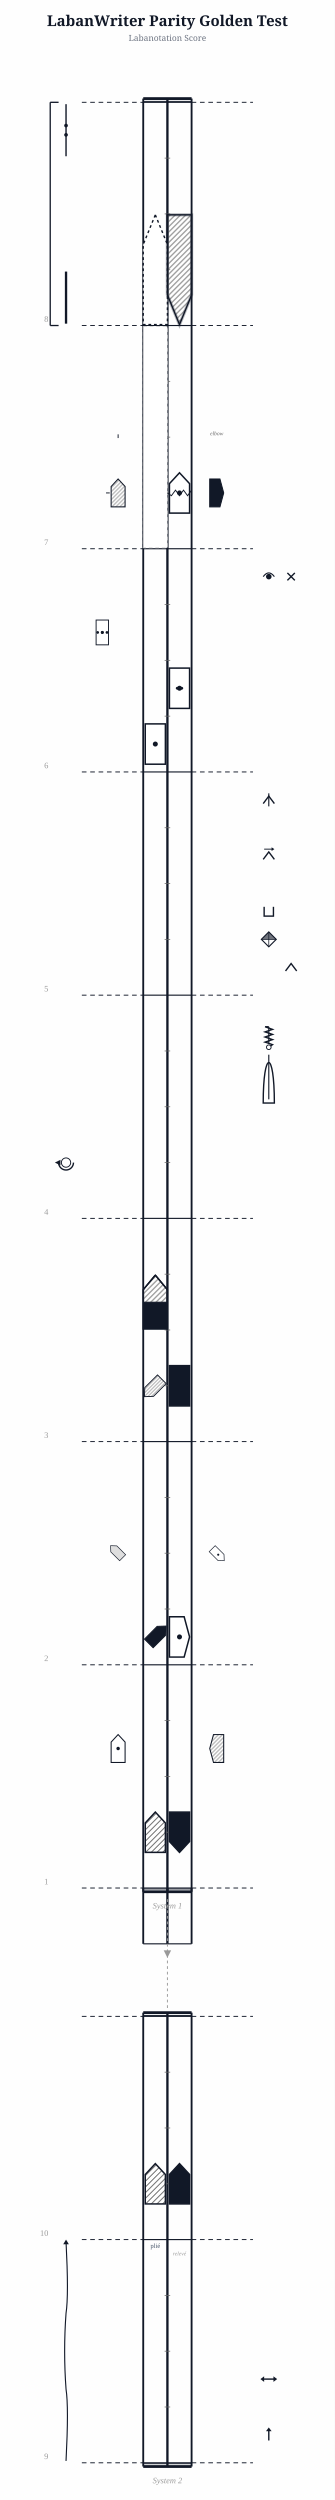
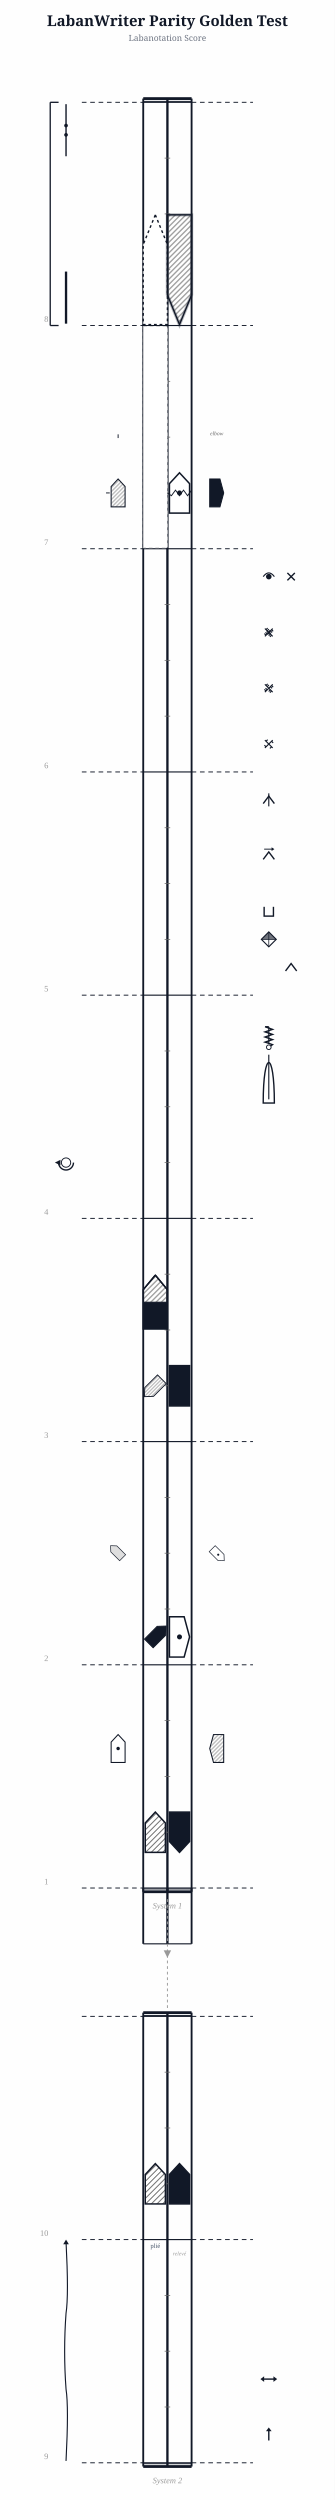
<svg xmlns="http://www.w3.org/2000/svg" width="360" height="2688" viewBox="0 0 360 2688">
  <rect x="0" y="0" width="360" height="2688" fill="#fefefe" />
  <defs>
    <pattern id="laban-hatch" patternUnits="userSpaceOnUse" width="4" height="4" patternTransform="rotate(45)">
      <line x1="0" y1="0" x2="0" y2="4" stroke="#555" stroke-width="1.5" />
    </pattern>
    <marker id="arrow" viewBox="0 0 10 10" refX="8" refY="5" markerWidth="6" markerHeight="6" orient="auto-start-reverse">
      <path d="M 0 0 L 10 5 L 0 10 Z" fill="#111827" />
    </marker>
    <symbol id="laban-dir-backward-high" viewBox="-2.0 -2.0 24.0 44.0">
      <path d="M 0.0 0.0 L 20.0 0.0 L 20.0 29.2 L 10.0 40.0 L 0.0 29.2 Z" fill="url(#laban-hatch)" stroke="#111827" stroke-width="1.5" />
    </symbol>
    <symbol id="laban-dir-backward-low" viewBox="-2.0 -2.0 24.0 44.0">
      <path d="M 0.0 0.0 L 20.0 0.0 L 20.0 29.2 L 10.0 40.0 L 0.0 29.2 Z" fill="#111827" stroke="#111827" stroke-width="1.5" />
    </symbol>
    <symbol id="laban-dir-diagonal_backward_left-middle" viewBox="-13.2 -3.2 39.3 39.3">
      <path d="M -11.2 12.9 L 2.9 -1.2 L 23.6 19.4 L 24.1 34.1 L 9.4 33.6 Z" fill="#ffffff" stroke="#111827" stroke-width="1.5" />
      <circle cx="10.0" cy="20.0" r="2.5" fill="#111827" />
    </symbol>
    <symbol id="laban-dir-diagonal_backward_right-high" viewBox="-6.1 -3.2 39.3 39.3">
      <path d="M 17.1 -1.2 L 31.2 12.9 L 10.6 33.6 L -4.1 34.1 L -3.6 19.4 Z" fill="url(#laban-hatch)" stroke="#111827" stroke-width="1.5" />
    </symbol>
    <symbol id="laban-dir-diagonal_forward_left-low" viewBox="-13.2 3.9 39.3 39.3">
      <path d="M 24.1 5.9 L 23.6 20.6 L 2.9 41.2 L -11.2 27.1 L 9.4 6.4 Z" fill="#111827" stroke="#111827" stroke-width="1.5" />
    </symbol>
    <symbol id="laban-dir-diagonal_forward_right-high" viewBox="-6.1 3.9 39.3 39.3">
      <path d="M -4.1 5.9 L 10.6 6.4 L 31.2 27.1 L 17.1 41.2 L -3.6 20.6 Z" fill="url(#laban-hatch)" stroke="#111827" stroke-width="1.5" />
    </symbol>
    <symbol id="laban-dir-forward-high" viewBox="-2.0 -2.0 24.0 44.0">
      <path d="M 10.0 0.0 L 20.0 10.8 L 20.0 40.0 L 0.0 40.0 L 0.0 10.8 Z" fill="url(#laban-hatch)" stroke="#111827" stroke-width="1.5" />
    </symbol>
    <symbol id="laban-dir-forward-low" viewBox="-2.0 -2.0 24.0 44.0">
      <path d="M 10.0 0.0 L 20.0 10.8 L 20.0 40.0 L 0.0 40.0 L 0.0 10.8 Z" fill="#111827" stroke="#111827" stroke-width="1.5" />
    </symbol>
    <symbol id="laban-dir-forward-middle" viewBox="-2.0 -2.0 24.0 44.0">
      <path d="M 10.0 0.0 L 20.0 10.8 L 20.0 40.0 L 0.0 40.0 L 0.0 10.8 Z" fill="#ffffff" stroke="#111827" stroke-width="1.5" />
      <circle cx="10.0" cy="20.0" r="2.5" fill="#111827" />
    </symbol>
    <symbol id="laban-dir-left-high" viewBox="-2.0 -2.0 24.0 44.0">
      <path d="M 20.0 0.0 L 20.0 40.0 L 5.4 40.0 L 0.0 20.0 L 5.4 0.0 Z" fill="url(#laban-hatch)" stroke="#111827" stroke-width="1.5" />
    </symbol>
    <symbol id="laban-dir-place-low" viewBox="-2.0 -2.0 24.0 44.0">
      <path d="M 0.0 0.0 L 20.0 0.0 L 20.0 40.0 L 0.0 40.0 Z" fill="#111827" stroke="#111827" stroke-width="1.5" />
-     </symbol>
-     <symbol id="laban-dir-place-middle" viewBox="-2.0 -2.0 24.0 44.0">
-       <path d="M 0.0 0.0 L 20.0 0.0 L 20.0 40.0 L 0.0 40.0 Z" fill="#ffffff" stroke="#111827" stroke-width="1.5" />
-       <circle cx="10.0" cy="20.0" r="2.5" fill="#111827" />
    </symbol>
    <symbol id="laban-dir-right-low" viewBox="-2.0 -2.0 24.0 44.0">
      <path d="M 0.0 0.0 L 14.6 0.0 L 20.0 20.0 L 14.6 40.0 L 0.0 40.0 Z" fill="#111827" stroke="#111827" stroke-width="1.5" />
    </symbol>
    <symbol id="laban-dir-right-middle" viewBox="-2.0 -2.0 24.0 44.0">
      <path d="M 0.0 0.0 L 14.6 0.0 L 20.0 20.0 L 14.6 40.0 L 0.0 40.0 Z" fill="#ffffff" stroke="#111827" stroke-width="1.5" />
      <circle cx="10.0" cy="20.0" r="2.5" fill="#111827" />
    </symbol>
  </defs>
  <text x="180.0" y="28" text-anchor="middle" font-size="16" font-weight="700" font-family="serif" fill="#111827">LabanWriter Parity Golden Test</text>
  <text x="180.0" y="44" text-anchor="middle" font-size="9" font-family="serif" fill="#6b7280">Labanotation Score</text>
  <g class="laban-system" data-system="1" data-measures="1-8">
    <line x1="154.0" y1="106.0" x2="154.0" y2="2034.0" stroke="#111827" stroke-width="2" />
    <line x1="206.0" y1="106.0" x2="206.0" y2="2034.0" stroke="#111827" stroke-width="2" />
    <line x1="180.0" y1="106.0" x2="180.0" y2="2034.0" stroke="#111827" stroke-width="2.5" />
    <line x1="154.0" y1="2030.0" x2="206.0" y2="2030.0" stroke="#111827" stroke-width="1.2" />
    <line x1="88.0" y1="2030.0" x2="154.0" y2="2030.0" stroke="#111827" stroke-width="1" stroke-dasharray="5,4" />
    <line x1="206.0" y1="2030.0" x2="272.0" y2="2030.0" stroke="#111827" stroke-width="1" stroke-dasharray="5,4" />
    <line x1="177.0" y1="1970.0" x2="183.0" y2="1970.0" stroke="#666" stroke-width="0.8" />
    <line x1="177.0" y1="1910.0" x2="183.0" y2="1910.0" stroke="#666" stroke-width="0.8" />
    <line x1="177.0" y1="1850.0" x2="183.0" y2="1850.0" stroke="#666" stroke-width="0.8" />
    <line x1="154.0" y1="1790.0" x2="206.0" y2="1790.0" stroke="#111827" stroke-width="1.2" />
    <line x1="88.0" y1="1790.0" x2="154.0" y2="1790.0" stroke="#111827" stroke-width="1" stroke-dasharray="5,4" />
    <line x1="206.0" y1="1790.0" x2="272.0" y2="1790.0" stroke="#111827" stroke-width="1" stroke-dasharray="5,4" />
    <line x1="177.0" y1="1730.0" x2="183.0" y2="1730.0" stroke="#666" stroke-width="0.8" />
    <line x1="177.0" y1="1670.0" x2="183.0" y2="1670.0" stroke="#666" stroke-width="0.8" />
    <line x1="177.0" y1="1610.0" x2="183.0" y2="1610.0" stroke="#666" stroke-width="0.8" />
    <line x1="154.0" y1="1550.0" x2="206.0" y2="1550.0" stroke="#111827" stroke-width="1.2" />
    <line x1="88.0" y1="1550.0" x2="154.0" y2="1550.0" stroke="#111827" stroke-width="1" stroke-dasharray="5,4" />
    <line x1="206.0" y1="1550.0" x2="272.0" y2="1550.0" stroke="#111827" stroke-width="1" stroke-dasharray="5,4" />
    <line x1="177.0" y1="1490.0" x2="183.0" y2="1490.0" stroke="#666" stroke-width="0.8" />
    <line x1="177.0" y1="1430.0" x2="183.0" y2="1430.0" stroke="#666" stroke-width="0.8" />
    <line x1="177.0" y1="1370.0" x2="183.0" y2="1370.0" stroke="#666" stroke-width="0.8" />
    <line x1="154.0" y1="1310.0" x2="206.0" y2="1310.0" stroke="#111827" stroke-width="1.2" />
    <line x1="88.0" y1="1310.0" x2="154.0" y2="1310.0" stroke="#111827" stroke-width="1" stroke-dasharray="5,4" />
    <line x1="206.0" y1="1310.0" x2="272.0" y2="1310.0" stroke="#111827" stroke-width="1" stroke-dasharray="5,4" />
    <line x1="177.0" y1="1250.0" x2="183.0" y2="1250.0" stroke="#666" stroke-width="0.8" />
    <line x1="177.0" y1="1190.0" x2="183.0" y2="1190.0" stroke="#666" stroke-width="0.8" />
    <line x1="177.0" y1="1130.0" x2="183.0" y2="1130.0" stroke="#666" stroke-width="0.8" />
    <line x1="154.0" y1="1070.0" x2="206.0" y2="1070.0" stroke="#111827" stroke-width="1.2" />
    <line x1="88.0" y1="1070.0" x2="154.0" y2="1070.0" stroke="#111827" stroke-width="1" stroke-dasharray="5,4" />
    <line x1="206.0" y1="1070.0" x2="272.0" y2="1070.0" stroke="#111827" stroke-width="1" stroke-dasharray="5,4" />
    <line x1="177.0" y1="1010.0" x2="183.0" y2="1010.0" stroke="#666" stroke-width="0.8" />
    <line x1="177.0" y1="950.0" x2="183.0" y2="950.0" stroke="#666" stroke-width="0.8" />
    <line x1="177.0" y1="890.0" x2="183.0" y2="890.0" stroke="#666" stroke-width="0.8" />
    <line x1="154.0" y1="830.0" x2="206.0" y2="830.0" stroke="#111827" stroke-width="1.2" />
    <line x1="88.0" y1="830.0" x2="154.0" y2="830.0" stroke="#111827" stroke-width="1" stroke-dasharray="5,4" />
    <line x1="206.0" y1="830.0" x2="272.0" y2="830.0" stroke="#111827" stroke-width="1" stroke-dasharray="5,4" />
    <line x1="177.0" y1="770.0" x2="183.0" y2="770.0" stroke="#666" stroke-width="0.8" />
    <line x1="177.0" y1="710.0" x2="183.0" y2="710.0" stroke="#666" stroke-width="0.8" />
    <line x1="177.0" y1="650.0" x2="183.0" y2="650.0" stroke="#666" stroke-width="0.8" />
    <line x1="154.0" y1="590.0" x2="206.0" y2="590.0" stroke="#111827" stroke-width="1.2" />
    <line x1="88.0" y1="590.0" x2="154.0" y2="590.0" stroke="#111827" stroke-width="1" stroke-dasharray="5,4" />
    <line x1="206.0" y1="590.0" x2="272.0" y2="590.0" stroke="#111827" stroke-width="1" stroke-dasharray="5,4" />
    <line x1="177.0" y1="530.0" x2="183.0" y2="530.0" stroke="#666" stroke-width="0.8" />
    <line x1="177.0" y1="470.0" x2="183.0" y2="470.0" stroke="#666" stroke-width="0.8" />
    <line x1="177.0" y1="410.0" x2="183.0" y2="410.0" stroke="#666" stroke-width="0.8" />
    <line x1="154.0" y1="350.0" x2="206.0" y2="350.0" stroke="#111827" stroke-width="1.2" />
    <line x1="88.0" y1="350.0" x2="154.0" y2="350.0" stroke="#111827" stroke-width="1" stroke-dasharray="5,4" />
    <line x1="206.0" y1="350.0" x2="272.0" y2="350.0" stroke="#111827" stroke-width="1" stroke-dasharray="5,4" />
    <line x1="154.0" y1="110.0" x2="206.0" y2="110.0" stroke="#111827" stroke-width="1.2" />
    <line x1="88.0" y1="110.0" x2="154.0" y2="110.0" stroke="#111827" stroke-width="1" stroke-dasharray="5,4" />
    <line x1="206.0" y1="110.0" x2="272.0" y2="110.0" stroke="#111827" stroke-width="1" stroke-dasharray="5,4" />
    <line x1="177.0" y1="290.0" x2="183.0" y2="290.0" stroke="#666" stroke-width="0.8" />
    <line x1="177.0" y1="230.0" x2="183.0" y2="230.0" stroke="#666" stroke-width="0.8" />
    <line x1="177.0" y1="170.0" x2="183.0" y2="170.0" stroke="#666" stroke-width="0.8" />
    <line x1="154.0" y1="2034.0" x2="206.0" y2="2034.0" stroke="#111827" stroke-width="3" />
    <line x1="154.0" y1="2031.0" x2="206.0" y2="2031.0" stroke="#111827" stroke-width="1" />
    <line x1="154.0" y1="109.0" x2="206.0" y2="109.0" stroke="#111827" stroke-width="1" />
    <line x1="154.0" y1="106.0" x2="206.0" y2="106.0" stroke="#111827" stroke-width="3" />
    <g class="laban-starting-position">
      <line x1="154.0" y1="2030.0" x2="154.0" y2="2090.0" stroke="#111827" stroke-width="2" />
      <line x1="180.0" y1="2030.0" x2="180.0" y2="2090.0" stroke="#111827" stroke-width="2.5" />
      <line x1="206.0" y1="2030.0" x2="206.0" y2="2090.0" stroke="#111827" stroke-width="2" />
      <line x1="154.0" y1="2090.0" x2="206.0" y2="2090.0" stroke="#111827" stroke-width="1.2" />
    </g>
    <text x="52.0" y="2026.0" text-anchor="end" font-size="9" fill="#999">1</text>
    <text x="52.0" y="1786.0" text-anchor="end" font-size="9" fill="#999">2</text>
    <text x="52.0" y="1546.0" text-anchor="end" font-size="9" fill="#999">3</text>
    <text x="52.0" y="1306.0" text-anchor="end" font-size="9" fill="#999">4</text>
    <text x="52.0" y="1066.0" text-anchor="end" font-size="9" fill="#999">5</text>
    <text x="52.0" y="826.0" text-anchor="end" font-size="9" fill="#999">6</text>
    <text x="52.0" y="586.0" text-anchor="end" font-size="9" fill="#999">7</text>
    <text x="52.0" y="346.0" text-anchor="end" font-size="9" fill="#999">8</text>
    <text x="180.0" y="2052.0" text-anchor="middle" font-size="9" font-style="italic" fill="#999">System 1</text>
  </g>
  <line x1="180.0" y1="2042.0" x2="180.0" y2="2160.0" stroke="#999" stroke-width="1" stroke-dasharray="3,3" />
  <polygon points="176.0,2097.0 184.0,2097.0 180.0,2105.0" fill="#999" />
  <g class="laban-system" data-system="2" data-measures="9-10">
    <line x1="154.0" y1="2164.0" x2="154.0" y2="2652.0" stroke="#111827" stroke-width="2" />
    <line x1="206.0" y1="2164.0" x2="206.0" y2="2652.0" stroke="#111827" stroke-width="2" />
    <line x1="180.0" y1="2164.0" x2="180.0" y2="2652.0" stroke="#111827" stroke-width="2.5" />
    <line x1="154.0" y1="2648.0" x2="206.0" y2="2648.0" stroke="#111827" stroke-width="1.2" />
    <line x1="88.0" y1="2648.0" x2="154.0" y2="2648.0" stroke="#111827" stroke-width="1" stroke-dasharray="5,4" />
    <line x1="206.0" y1="2648.0" x2="272.0" y2="2648.0" stroke="#111827" stroke-width="1" stroke-dasharray="5,4" />
    <line x1="177.0" y1="2588.0" x2="183.0" y2="2588.0" stroke="#666" stroke-width="0.8" />
    <line x1="177.0" y1="2528.0" x2="183.0" y2="2528.0" stroke="#666" stroke-width="0.8" />
    <line x1="177.0" y1="2468.0" x2="183.0" y2="2468.0" stroke="#666" stroke-width="0.8" />
    <line x1="154.0" y1="2408.0" x2="206.0" y2="2408.0" stroke="#111827" stroke-width="1.2" />
    <line x1="88.0" y1="2408.0" x2="154.0" y2="2408.0" stroke="#111827" stroke-width="1" stroke-dasharray="5,4" />
    <line x1="206.0" y1="2408.0" x2="272.0" y2="2408.0" stroke="#111827" stroke-width="1" stroke-dasharray="5,4" />
    <line x1="154.0" y1="2168.0" x2="206.0" y2="2168.0" stroke="#111827" stroke-width="1.2" />
    <line x1="88.0" y1="2168.0" x2="154.0" y2="2168.0" stroke="#111827" stroke-width="1" stroke-dasharray="5,4" />
    <line x1="206.0" y1="2168.0" x2="272.0" y2="2168.0" stroke="#111827" stroke-width="1" stroke-dasharray="5,4" />
    <line x1="177.0" y1="2348.0" x2="183.0" y2="2348.0" stroke="#666" stroke-width="0.8" />
    <line x1="177.0" y1="2288.0" x2="183.0" y2="2288.0" stroke="#666" stroke-width="0.8" />
    <line x1="177.0" y1="2228.0" x2="183.0" y2="2228.0" stroke="#666" stroke-width="0.8" />
    <line x1="154.0" y1="2652.0" x2="206.0" y2="2652.0" stroke="#111827" stroke-width="3" />
    <line x1="154.0" y1="2649.0" x2="206.0" y2="2649.0" stroke="#111827" stroke-width="1" />
    <line x1="154.0" y1="2167.0" x2="206.0" y2="2167.0" stroke="#111827" stroke-width="1" />
    <line x1="154.0" y1="2164.0" x2="206.0" y2="2164.0" stroke="#111827" stroke-width="3" />
    <text x="52.0" y="2644.0" text-anchor="end" font-size="9" fill="#999">9</text>
    <text x="52.0" y="2404.0" text-anchor="end" font-size="9" fill="#999">10</text>
    <text x="180.0" y="2670.0" text-anchor="middle" font-size="9" font-style="italic" fill="#999">System 2</text>
  </g>
  <g class="laban-symbol" data-symbol-id="support.step.forward" data-direction="forward" data-level="high">
    <use href="#laban-dir-forward-high" x="154.0" y="1911.0" width="26.0" height="118.0" />
  </g>
  <g class="laban-symbol" data-symbol-id="support.step.forward" data-direction="backward" data-level="low">
    <use href="#laban-dir-backward-low" x="180.0" y="1911.0" width="26.0" height="118.0" />
  </g>
  <g class="laban-symbol" data-symbol-id="direction.forward" data-direction="forward" data-level="middle">
    <use href="#laban-dir-forward-middle" x="118.0" y="1851.0" width="18.0" height="58.0" />
  </g>
  <g class="laban-symbol" data-symbol-id="direction.left" data-direction="left" data-level="high">
    <use href="#laban-dir-left-high" x="224.0" y="1851.0" width="18.0" height="58.0" />
  </g>
  <g class="laban-symbol" data-symbol-id="support.step.forward" data-direction="right" data-level="middle">
    <use href="#laban-dir-right-middle" x="180.0" y="1731.0" width="26.0" height="58.0" />
  </g>
  <g class="laban-symbol" data-symbol-id="support.step.forward" data-direction="diagonal_forward_left" data-level="low">
    <use href="#laban-dir-diagonal_forward_left-low" x="154.0" y="1731.0" width="26.0" height="58.0" />
  </g>
  <g class="laban-symbol" data-symbol-id="direction.forward" data-direction="diagonal_forward_right" data-level="high">
    <use href="#laban-dir-diagonal_forward_right-high" x="118.0" y="1611.0" width="18.0" height="118.0" />
  </g>
  <g class="laban-symbol" data-symbol-id="direction.forward" data-direction="diagonal_backward_left" data-level="middle">
    <use href="#laban-dir-diagonal_backward_left-middle" x="224.0" y="1611.0" width="18.0" height="118.0" />
  </g>
  <g class="laban-symbol" data-symbol-id="support.step.forward" data-direction="diagonal_backward_right" data-level="high">
    <use href="#laban-dir-diagonal_backward_right-high" x="154.0" y="1431.0" width="26.0" height="118.0" />
  </g>
  <g class="laban-symbol" data-symbol-id="support.step.forward" data-direction="place" data-level="low">
    <use href="#laban-dir-place-low" x="180.0" y="1431.0" width="26.0" height="118.0" />
  </g>
  <g class="laban-symbol" data-symbol-id="support.step.forward" data-direction="forward" data-level="middle">
    <defs>
      <clipPath id="upper-clip-0">
        <rect x="154.0" y="1371.0" width="26.0" height="29.0" />
      </clipPath>
      <clipPath id="lower-clip-0">
        <rect x="154.0" y="1400.0" width="26.0" height="29.0" />
      </clipPath>
    </defs>
    <path d="M 167.0 1371.0 L 180.0 1386.7 L 180.0 1429.0 L 154.0 1429.0 L 154.0 1386.7 Z" clip-path="url(#upper-clip-0)" fill="url(#laban-hatch)" stroke="#111827" stroke-width="1.5" />
    <path d="M 167.0 1371.0 L 180.0 1386.7 L 180.0 1429.0 L 154.0 1429.0 L 154.0 1386.7 Z" clip-path="url(#lower-clip-0)" fill="#111827" stroke="#111827" stroke-width="1.5" />
    <line x1="154.0" y1="1400.0" x2="180.0" y2="1400.0" stroke="#111827" stroke-width="0.8" />
    <path d="M 167.0 1371.0 L 180.0 1386.7 L 180.0 1429.0 L 154.0 1429.0 L 154.0 1386.7 Z" fill="none" stroke="#111827" stroke-width="1.5" />
  </g>
-   <g class="laban-symbol" data-symbol-id="flexion.knee.90" data-direction="place" data-level="middle">
-     <use href="#laban-dir-place-middle" x="154.0" y="771.0" width="26.0" height="58.0" />
-     <circle cx="167.0" cy="800.0" r="1.5" fill="#111827" />
-   </g>
-   <g class="laban-symbol" data-symbol-id="flexion.knee.90" data-direction="place" data-level="middle">
-     <use href="#laban-dir-place-middle" x="180.0" y="711.0" width="26.0" height="58.0" />
-     <circle cx="190.5" cy="740.0" r="1.5" fill="#111827" />
-     <circle cx="195.5" cy="740.0" r="1.5" fill="#111827" />
-   </g>
-   <g class="laban-symbol" data-symbol-id="flexion.hip.90" data-direction="place" data-level="middle">
-     <use href="#laban-dir-place-middle" x="102.0" y="651.0" width="16.0" height="58.0" />
-     <circle cx="105.0" cy="680.0" r="1.5" fill="#111827" />
-     <circle cx="110.0" cy="680.0" r="1.5" fill="#111827" />
-     <circle cx="115.0" cy="680.0" r="1.5" fill="#111827" />
-   </g>
  <g class="laban-symbol whitespace" data-symbol-id="support.step.forward">
    <rect x="154" y="351.0" width="26" height="238.0" fill="white" stroke="#ccc" stroke-width="0.8" stroke-dasharray="4,3" />
  </g>
  <g class="laban-symbol" data-symbol-id="support.step.forward" data-direction="forward" data-level="middle">
    <use href="#laban-dir-forward-middle" x="180.0" y="471.0" width="26.0" height="118.0" />
    <polyline points="180.0,530.0 184.3,533.0 188.7,527.0 193.0,533.0 197.3,527.0 201.7,533.0 206.0,527.0" fill="none" stroke="#111827" stroke-width="1" />
  </g>
  <g class="laban-symbol" data-symbol-id="direction.forward" data-direction="forward" data-level="high">
    <use href="#laban-dir-forward-high" x="118.0" y="471.0" width="18.0" height="118.0" />
    <line x1="127.0" y1="471.0" x2="127.0" y2="467.0" stroke="#111827" stroke-width="1" />
    <line x1="118.0" y1="530.0" x2="114.0" y2="530.0" stroke="#111827" stroke-width="1" />
  </g>
  <g class="laban-symbol" data-symbol-id="direction.forward" data-direction="right" data-level="low">
    <use href="#laban-dir-right-low" x="224.0" y="471.0" width="18.0" height="118.0" />
    <text x="233.0" y="468.0" text-anchor="middle" font-size="6" font-style="italic" fill="#666">elbow</text>
    <circle cx="230.5" cy="530.0" r="1.5" fill="#111827" />
    <circle cx="235.5" cy="530.0" r="1.5" fill="#111827" />
  </g>
  <g class="laban-symbol" data-symbol-id="support.step.forward" data-direction="forward" data-level="middle">
    <path d="M 167.0 231.0 L 180.0 262.9 L 180.0 349.0 L 154.0 349.0 L 154.0 262.9 Z" fill="#ffffff" stroke="#111827" stroke-width="1.5" stroke-dasharray="3,3" />
  </g>
  <g class="laban-symbol" data-symbol-id="support.step.forward" data-direction="backward" data-level="high">
    <path d="M 180.0 231.0 L 206.0 231.0 L 206.0 317.1 L 193.0 349.0 L 180.0 317.1 Z" fill="url(#laban-hatch)" stroke="#111827" stroke-width="1.5" />
    <path d="M 180.0 231.0 L 206.0 231.0 L 206.0 317.1 L 193.0 349.0 L 180.0 317.1 Z" fill="none" stroke="#111827" stroke-width="3.5" opacity="0.3" />
  </g>
  <g class="laban-symbol" data-symbol-id="support.step.forward" data-direction="forward" data-level="high">
    <use href="#laban-dir-forward-high" x="154.0" y="2289.0" width="26.0" height="118.0" />
    <text x="167.0" y="2417.0" text-anchor="middle" font-size="7" fill="#475569">plié</text>
  </g>
  <g class="laban-symbol" data-symbol-id="support.step.forward" data-direction="forward" data-level="low">
    <use href="#laban-dir-forward-low" x="180.0" y="2289.0" width="26.0" height="118.0" />
    <text x="193.0" y="2425.0" text-anchor="middle" font-size="6" font-style="italic" fill="#999">relevé</text>
  </g>
  <g class="laban-annotation turn" data-level="middle" data-symbol-id="turn.right" transform="rotate(180, 71.0, 1250.0)">
    <circle cx="71.0" cy="1250.0" r="5.0" fill="#ffffff" stroke="#111827" stroke-width="1" />
    <path d="M 63.0 1250.0 A 8.0 8.0 0 1 1 79.0 1250.0" fill="none" stroke="#111827" stroke-width="1.5" />
    <polygon points="83.0,1250.0 77.0,1247.0 77.0,1253.0" fill="#111827" />
  </g>
  <g class="laban-annotation jump" data-level="middle" data-symbol-id="jump.basic">
    <path d="M 283.0 1186.0 C 283.0 1128.0 295.0 1128.0 295.0 1186.0 Z" fill="#ffffff" stroke="#111827" stroke-width="1.5" />
    <line x1="289.0" y1="1134.0" x2="289.0" y2="1182.0" stroke="#111827" stroke-width="1.2" />
  </g>
  <g class="laban-annotation jump" data-level="middle" data-symbol-id="jump.basic">
    <path d="M 289.0 1126.0 L 293.0 1123.2 L 285.0 1120.5 L 293.0 1117.8 L 285.0 1115.0 L 293.0 1112.2 L 285.0 1109.5 L 293.0 1106.8 L 285.0 1104.0 L 289.0 1104.0" fill="none" stroke="#111827" stroke-width="1.5" />
    <circle cx="289.0" cy="1126.0" r="2.5" fill="#ffffff" stroke="#111827" stroke-width="1" />
    <line x1="289.0" y1="1104.0" x2="289.0" y2="1122.0" stroke="#111827" stroke-width="1.2" />
  </g>
  <g class="laban-annotation effort" data-symbol-id="effort.weight.strong">
    <path d="M 289.0 1002.0 L 297.0 1010.0 L 289.0 1018.0 L 281.0 1010.0 Z" fill="none" stroke="#111827" stroke-width="1.2" />
    <line x1="289.0" y1="1002.0" x2="289.0" y2="1018.0" stroke="#111827" stroke-width="0.8" />
    <line x1="281.0" y1="1010.0" x2="297.0" y2="1010.0" stroke="#111827" stroke-width="0.8" />
    <path d="M 289.0 1002.0 L 281.0 1010.0 L 289.0 1010.0 Z" fill="#111827" opacity="0.6" />
    <path d="M 289.0 1002.0 L 297.0 1010.0 L 289.0 1010.0 Z" fill="#111827" opacity="0.6" />
  </g>
  <g class="laban-annotation contact" data-symbol-id="contact.touch">
    <path d="M 307.0 1044.0 L 313.0 1036.0 L 319.0 1044.0" fill="none" stroke="#111827" stroke-width="1.5" stroke-linejoin="miter" />
  </g>
  <g class="laban-annotation contact" data-symbol-id="contact.grasp">
    <path d="M 284.0 975.0 L 284.0 985.0 L 294.0 985.0 L 294.0 975.0" fill="none" stroke="#111827" stroke-width="1.5" stroke-linejoin="miter" />
  </g>
  <g class="laban-annotation contact" data-symbol-id="contact.slide">
    <path d="M 283.0 924.0 L 289.0 916.0 L 295.0 924.0" fill="none" stroke="#111827" stroke-width="1.5" stroke-linejoin="miter" />
    <line x1="284.0" y1="913.0" x2="293.0" y2="913.0" stroke="#111827" stroke-width="1" />
    <polygon points="295.0,913.0 292.0,911.0 292.0,915.0" fill="#111827" />
  </g>
  <g class="laban-annotation contact" data-symbol-id="contact.strike">
    <path d="M 283.0 864.0 L 289.0 856.0 L 295.0 864.0" fill="none" stroke="#111827" stroke-width="1.5" stroke-linejoin="miter" />
    <line x1="289.0" y1="853.0" x2="289.0" y2="867.0" stroke="#111827" stroke-width="1.2" />
  </g>
+   <g class="laban-annotation flexion" data-symbol-id="flexion.knee.90">
+     <line x1="289.0" y1="800.0" x2="293.2" y2="795.8" stroke="#111827" stroke-width="1.2" />
+     <line x1="292.0" y1="797.0" x2="293.7" y2="798.8" stroke="#111827" stroke-width="1.2" />
+     <line x1="289.0" y1="800.0" x2="293.2" y2="804.2" stroke="#111827" stroke-width="1.2" />
+     <line x1="292.0" y1="803.0" x2="290.2" y2="804.7" stroke="#111827" stroke-width="1.2" />
+     <line x1="289.0" y1="800.0" x2="284.8" y2="804.2" stroke="#111827" stroke-width="1.2" />
+     <line x1="286.0" y1="803.0" x2="284.3" y2="801.2" stroke="#111827" stroke-width="1.2" />
+     <line x1="289.0" y1="800.0" x2="284.8" y2="795.8" stroke="#111827" stroke-width="1.2" />
+     <line x1="286.0" y1="797.0" x2="287.8" y2="795.3" stroke="#111827" stroke-width="1.2" />
+   </g>
+   <g class="laban-annotation flexion" data-symbol-id="flexion.knee.90">
+     <line x1="289.0" y1="740.0" x2="293.2" y2="735.8" stroke="#111827" stroke-width="1.2" />
+     <line x1="292.0" y1="737.0" x2="293.7" y2="738.8" stroke="#111827" stroke-width="1.2" />
+     <line x1="290.7" y1="738.3" x2="292.5" y2="740.1" stroke="#111827" stroke-width="1.2" />
+     <line x1="289.0" y1="740.0" x2="293.2" y2="744.2" stroke="#111827" stroke-width="1.2" />
+     <line x1="292.0" y1="743.0" x2="290.2" y2="744.7" stroke="#111827" stroke-width="1.2" />
+     <line x1="290.7" y1="741.7" x2="288.9" y2="743.5" stroke="#111827" stroke-width="1.2" />
+     <line x1="289.0" y1="740.0" x2="284.8" y2="744.2" stroke="#111827" stroke-width="1.2" />
+     <line x1="286.0" y1="743.0" x2="284.3" y2="741.2" stroke="#111827" stroke-width="1.2" />
+     <line x1="287.3" y1="741.7" x2="285.5" y2="739.9" stroke="#111827" stroke-width="1.2" />
+     <line x1="289.0" y1="740.0" x2="284.8" y2="735.8" stroke="#111827" stroke-width="1.2" />
+     <line x1="286.0" y1="737.0" x2="287.8" y2="735.3" stroke="#111827" stroke-width="1.2" />
+     <line x1="287.3" y1="738.3" x2="289.1" y2="736.5" stroke="#111827" stroke-width="1.2" />
+   </g>
+   <g class="laban-annotation flexion" data-symbol-id="flexion.hip.90">
+     <line x1="289.0" y1="680.0" x2="293.2" y2="675.8" stroke="#111827" stroke-width="1.2" />
+     <line x1="292.0" y1="677.0" x2="293.7" y2="678.8" stroke="#111827" stroke-width="1.2" />
+     <line x1="290.7" y1="678.3" x2="292.5" y2="680.1" stroke="#111827" stroke-width="1.2" />
+     <line x1="289.4" y1="679.6" x2="291.2" y2="681.3" stroke="#111827" stroke-width="1.2" />
+     <line x1="289.0" y1="680.0" x2="293.2" y2="684.2" stroke="#111827" stroke-width="1.2" />
+     <line x1="292.0" y1="683.0" x2="290.2" y2="684.7" stroke="#111827" stroke-width="1.2" />
+     <line x1="290.7" y1="681.7" x2="288.9" y2="683.5" stroke="#111827" stroke-width="1.2" />
+     <line x1="289.4" y1="680.4" x2="287.7" y2="682.2" stroke="#111827" stroke-width="1.2" />
+     <line x1="289.0" y1="680.0" x2="284.8" y2="684.2" stroke="#111827" stroke-width="1.2" />
+     <line x1="286.0" y1="683.0" x2="284.3" y2="681.2" stroke="#111827" stroke-width="1.2" />
+     <line x1="287.3" y1="681.7" x2="285.5" y2="679.9" stroke="#111827" stroke-width="1.2" />
+     <line x1="288.6" y1="680.4" x2="286.8" y2="678.7" stroke="#111827" stroke-width="1.2" />
+     <line x1="289.0" y1="680.0" x2="284.8" y2="675.8" stroke="#111827" stroke-width="1.2" />
+     <line x1="286.0" y1="677.0" x2="287.8" y2="675.3" stroke="#111827" stroke-width="1.2" />
+     <line x1="287.3" y1="678.3" x2="289.1" y2="676.5" stroke="#111827" stroke-width="1.2" />
+     <line x1="288.6" y1="679.6" x2="290.3" y2="677.8" stroke="#111827" stroke-width="1.2" />
+   </g>
  <g class="laban-annotation retention" data-symbol-id="retention.hold.arm">
    <circle cx="289.0" cy="620.0" r="3" fill="#111827" />
    <path d="M 283.0 620.0 Q 289.0 612.0 295.0 620.0" fill="none" stroke="#111827" stroke-width="1.2" />
  </g>
  <g class="laban-annotation retention" data-symbol-id="retention.hold.arm">
    <line x1="309.0" y1="616.0" x2="317.0" y2="624.0" stroke="#111827" stroke-width="1.5" />
    <line x1="317.0" y1="616.0" x2="309.0" y2="624.0" stroke="#111827" stroke-width="1.5" />
  </g>
  <g class="laban-annotation repeat" data-symbol-id="repeat.start">
    <line x1="71.0" y1="292.0" x2="71.0" y2="348.0" stroke="#111827" stroke-width="2.5" />
  </g>
  <g class="laban-annotation repeat" data-symbol-id="repeat.end">
    <line x1="71.0" y1="112.0" x2="71.0" y2="168.0" stroke="#111827" stroke-width="1.5" />
    <circle cx="71.0" cy="135.0" r="2" fill="#111827" />
    <circle cx="71.0" cy="145.0" r="2" fill="#111827" />
  </g>
  <g class="laban-annotation sequential" data-symbol-id="sequential.successive">
    <path d="M 71.0 2646.0 Q 74.0 2588.0 71.0 2568.8 Q 68.0 2528.0 71.0 2487.2 Q 74.0 2468.0 71.0 2410.0" fill="none" stroke="#111827" stroke-width="1.2" />
    <polygon points="71.0,2408.0 68.0,2413.0 74.0,2413.0" fill="#111827" />
  </g>
  <g class="laban-annotation shape" data-symbol-id="shape.pin">
    <line x1="289.0" y1="2624.0" x2="289.0" y2="2612.0" stroke="#111827" stroke-width="1.5" />
    <polygon points="289.0,2610.0 286.0,2614.0 292.0,2614.0" fill="#111827" />
  </g>
  <g class="laban-annotation shape" data-symbol-id="shape.wall">
    <line x1="282.0" y1="2558.0" x2="296.0" y2="2558.0" stroke="#111827" stroke-width="1.5" />
    <polygon points="280.0,2558.0 284.0,2555.0 284.0,2561.0" fill="#111827" />
    <polygon points="298.0,2558.0 294.0,2555.0 294.0,2561.0" fill="#111827" />
  </g>
  <line x1="71.0" y1="230.0" x2="71.0" y2="230.0" stroke="#111827" stroke-width="1.5" />
  <path class="repeat-span" d="M 54.0 350.0 L 54.0 110.0 M 54.0 350.0 L 63.0 350.0 M 54.0 110.0 L 63.0 110.0" fill="none" stroke="#111827" stroke-width="1.4" />
</svg>
